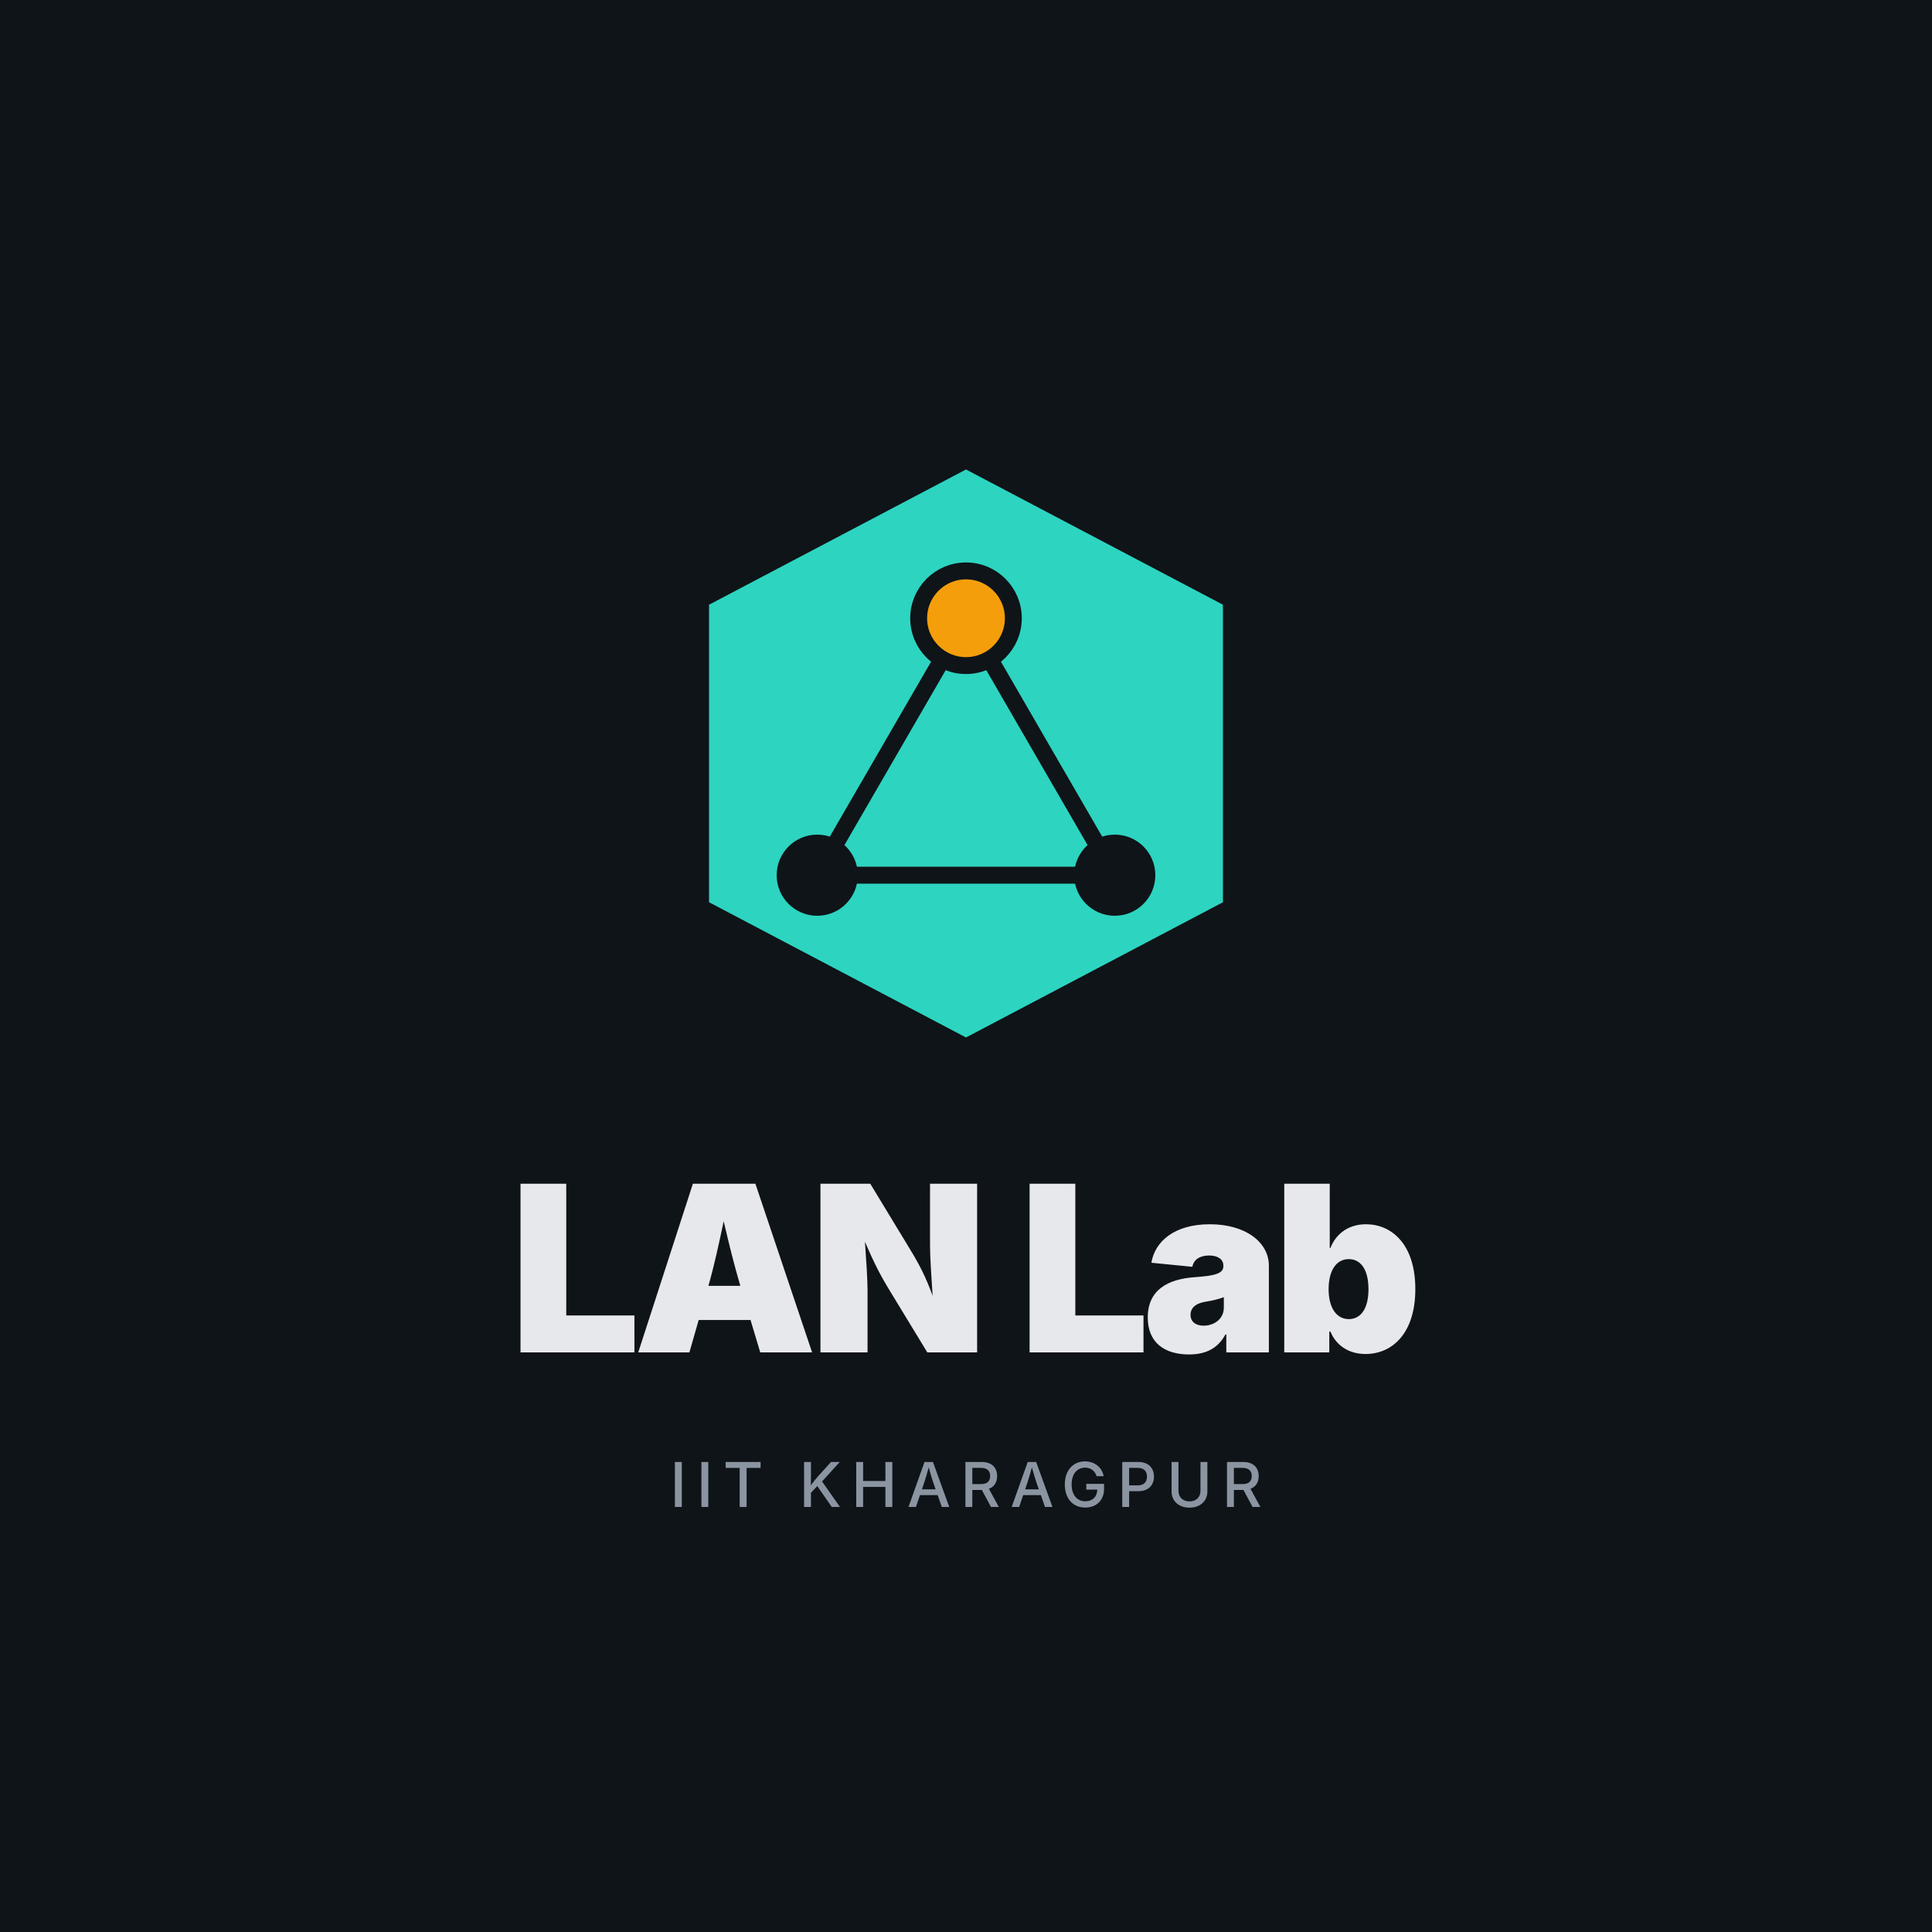
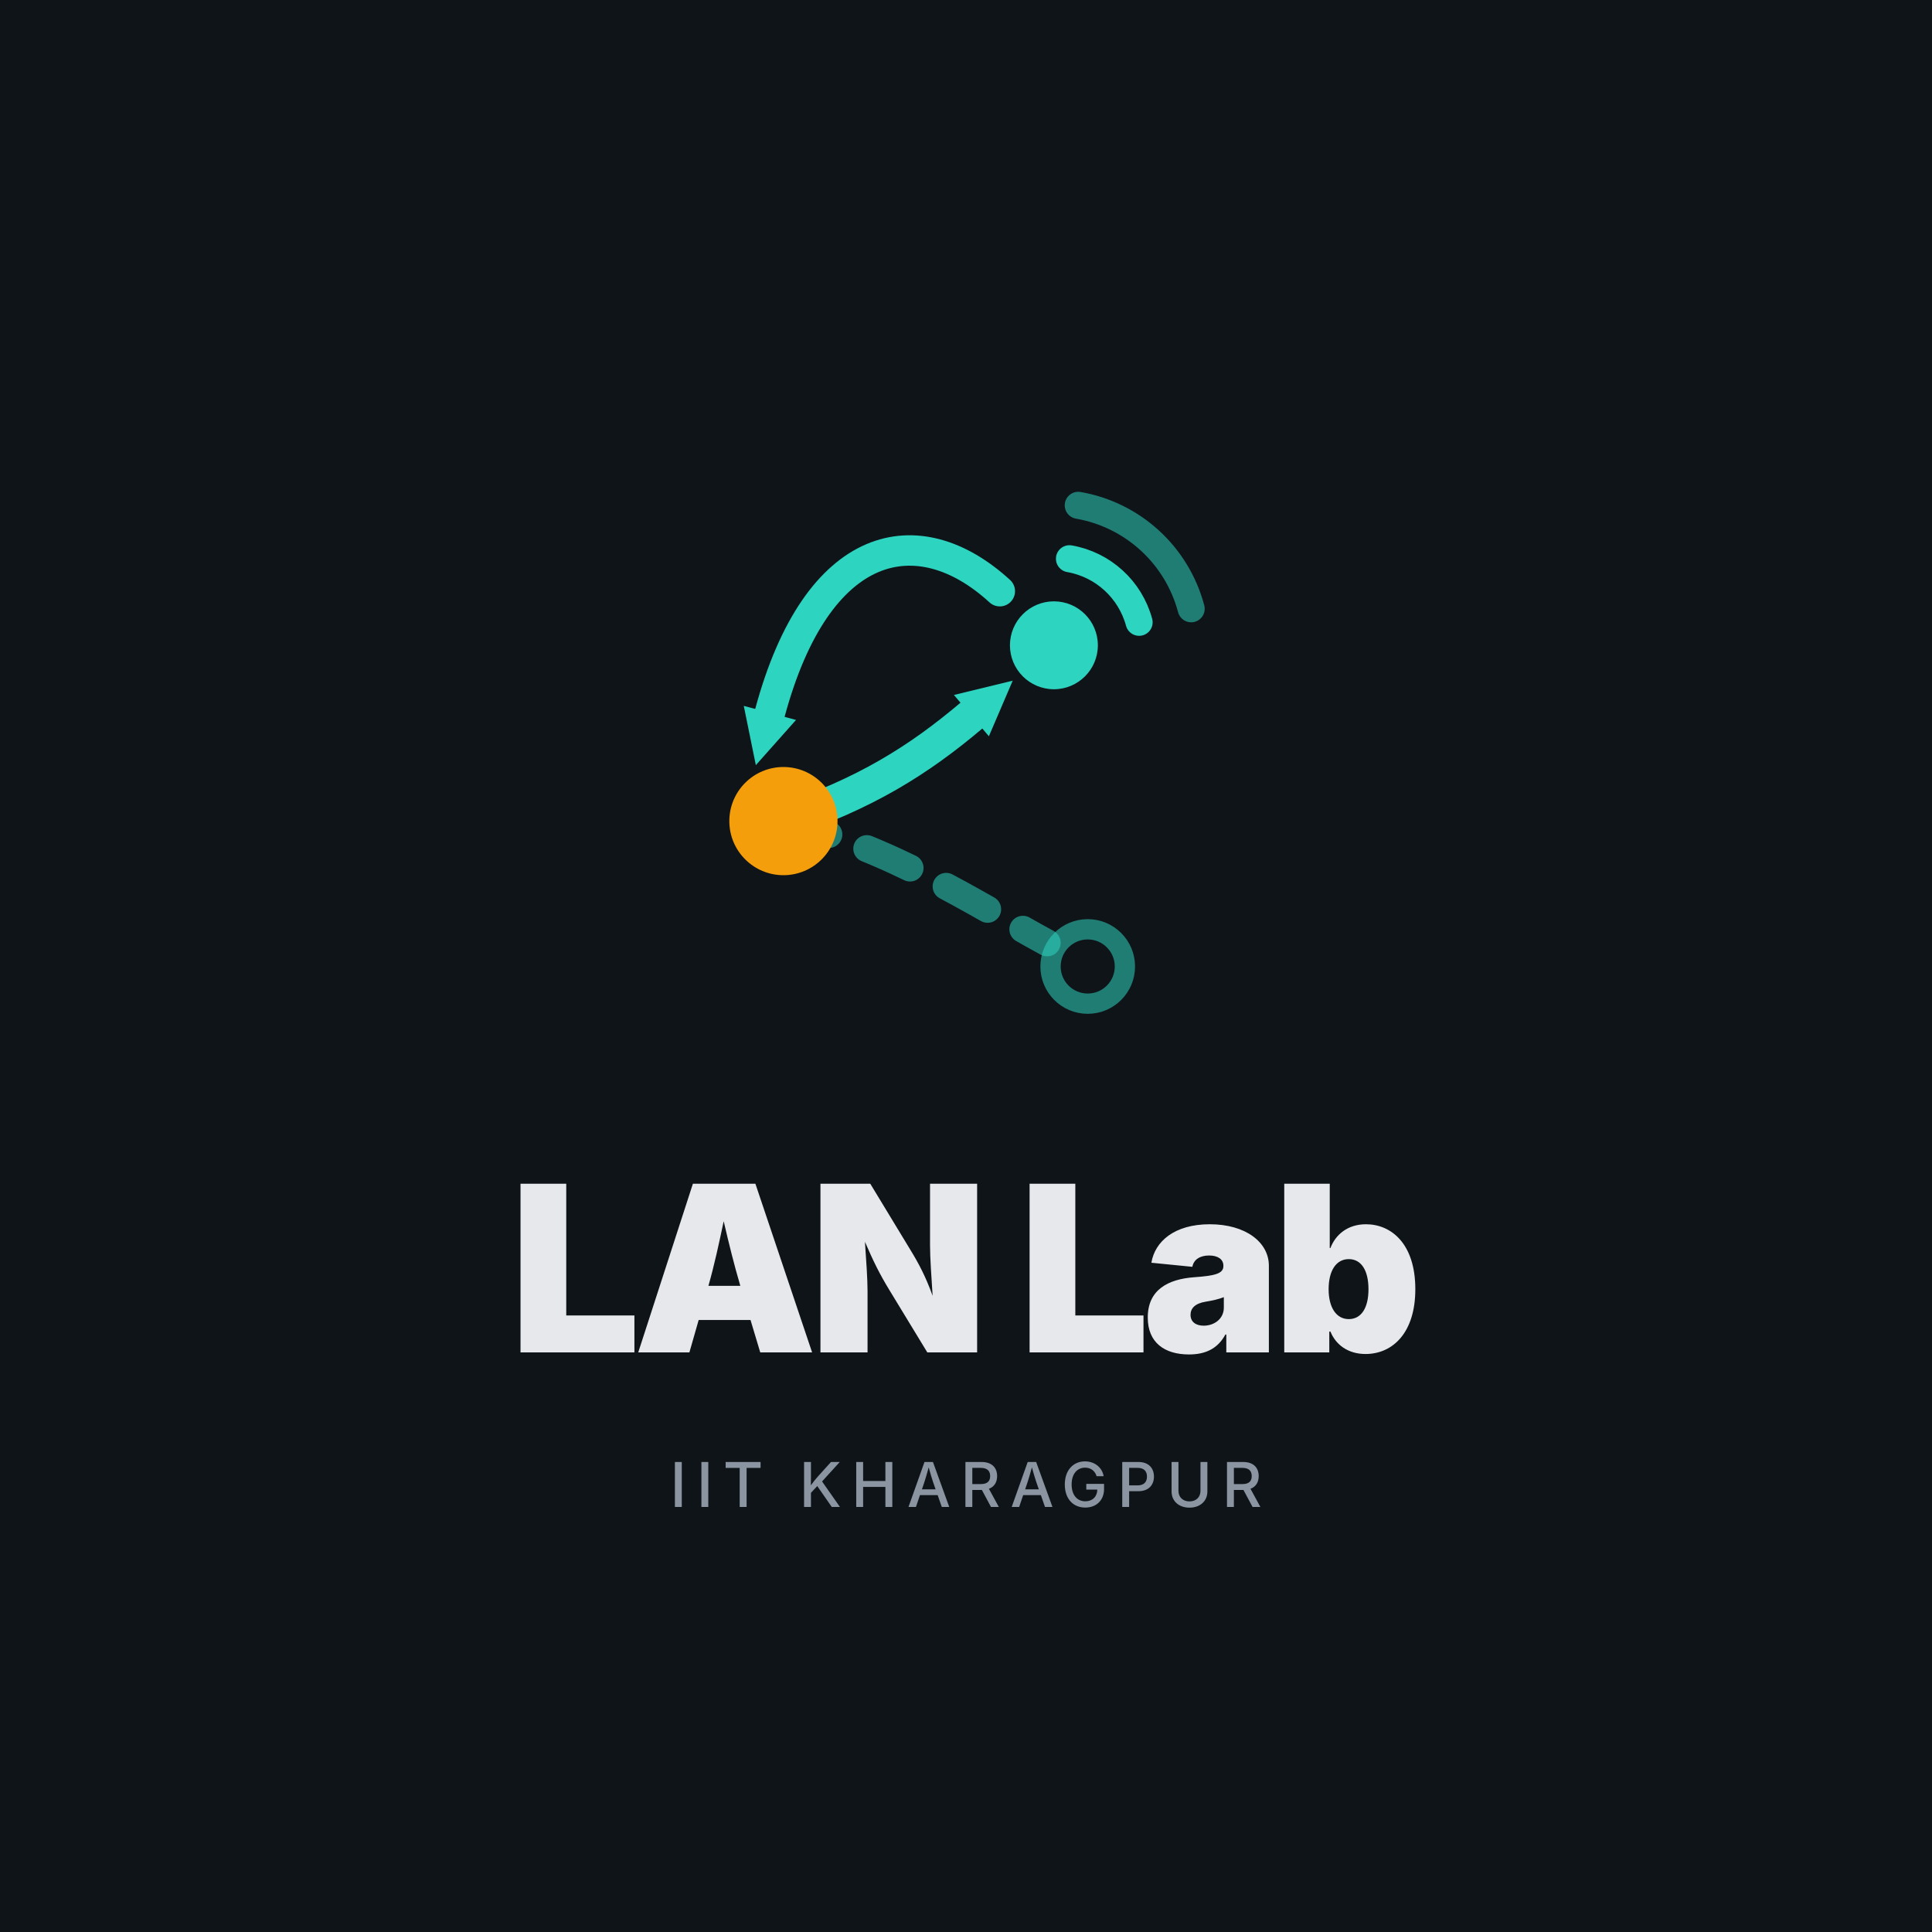
<svg xmlns="http://www.w3.org/2000/svg" viewBox="0 0 1000 1000" role="img" aria-label="LAN Lab">
  <rect width="1000" height="1000" fill="#0f1419" />
-   <g transform="translate(325, 215) scale(3.5)">
-     <polygon points="50,8 88,28 88,72 50,92 12,72 12,28" fill="#2dd4bf" />
-     <g stroke="#0f1419" stroke-width="2.5" stroke-linecap="round">
-       <line x1="50" y1="30" x2="72" y2="68" />
-       <line x1="50" y1="30" x2="28" y2="68" />
-       <line x1="28" y1="68" x2="72" y2="68" />
+   <defs>
+     <marker id="axa" markerUnits="userSpaceOnUse" markerWidth="9" markerHeight="9" refX="0" refY="4" orient="auto">
+       <path d="M0,0 L8,4 L0,8 Z" fill="#2dd4bf" />
+     </marker>
+   </defs>
+   <g transform="translate(328.5, 229) scale(3.5)">
+     <path d="M 22 56 C 38 60 50 68 61 74" fill="none" stroke="#2dd4bf" stroke-width="4" stroke-linecap="round" stroke-dasharray="7 6" opacity="0.55" />
+     <circle cx="67" cy="77.5" r="5.5" fill="none" stroke="#2dd4bf" stroke-width="3" opacity="0.55" />
+     <path d="M 22 56 C 34 52 42 47 49.8 40.4" fill="none" stroke="#2dd4bf" stroke-width="5" stroke-linecap="round" marker-end="url(#axa)" />
+     <g fill="none" stroke="#2dd4bf" stroke-width="4" stroke-linecap="round">
+       <path d="M 74.6 26.6 A 13 13 0 0 0 64.3 17.2" />
+       <path d="M 82.3 24.6 A 21 21 0 0 0 65.6 9.3" opacity="0.55" />
    </g>
-     <circle cx="50" cy="30" r="7" fill="#f59e0b" stroke="#0f1419" stroke-width="2.5" />
-     <circle cx="72" cy="68" r="6" fill="#0f1419" />
-     <circle cx="28" cy="68" r="6" fill="#0f1419" />
+     <circle cx="62" cy="30" r="6.5" fill="#2dd4bf" />
+     <path d="M 54 22 C 42 11 27 14 20 40" fill="none" stroke="#2dd4bf" stroke-width="4.5" stroke-linecap="round" marker-end="url(#axa)" />
+     <circle cx="22" cy="56" r="8" fill="#f59e0b" />
  </g>
  <text x="500" y="700" font-family="Inter, system-ui, sans-serif" font-size="120" font-weight="900" letter-spacing="-4" fill="#e6e8eb" text-anchor="middle">LAN Lab</text>
  <text x="500" y="780" font-family="Inter, system-ui, sans-serif" font-size="32" font-weight="500" letter-spacing="5" fill="#8b95a1" text-anchor="middle">IIT KHARAGPUR</text>
</svg>
